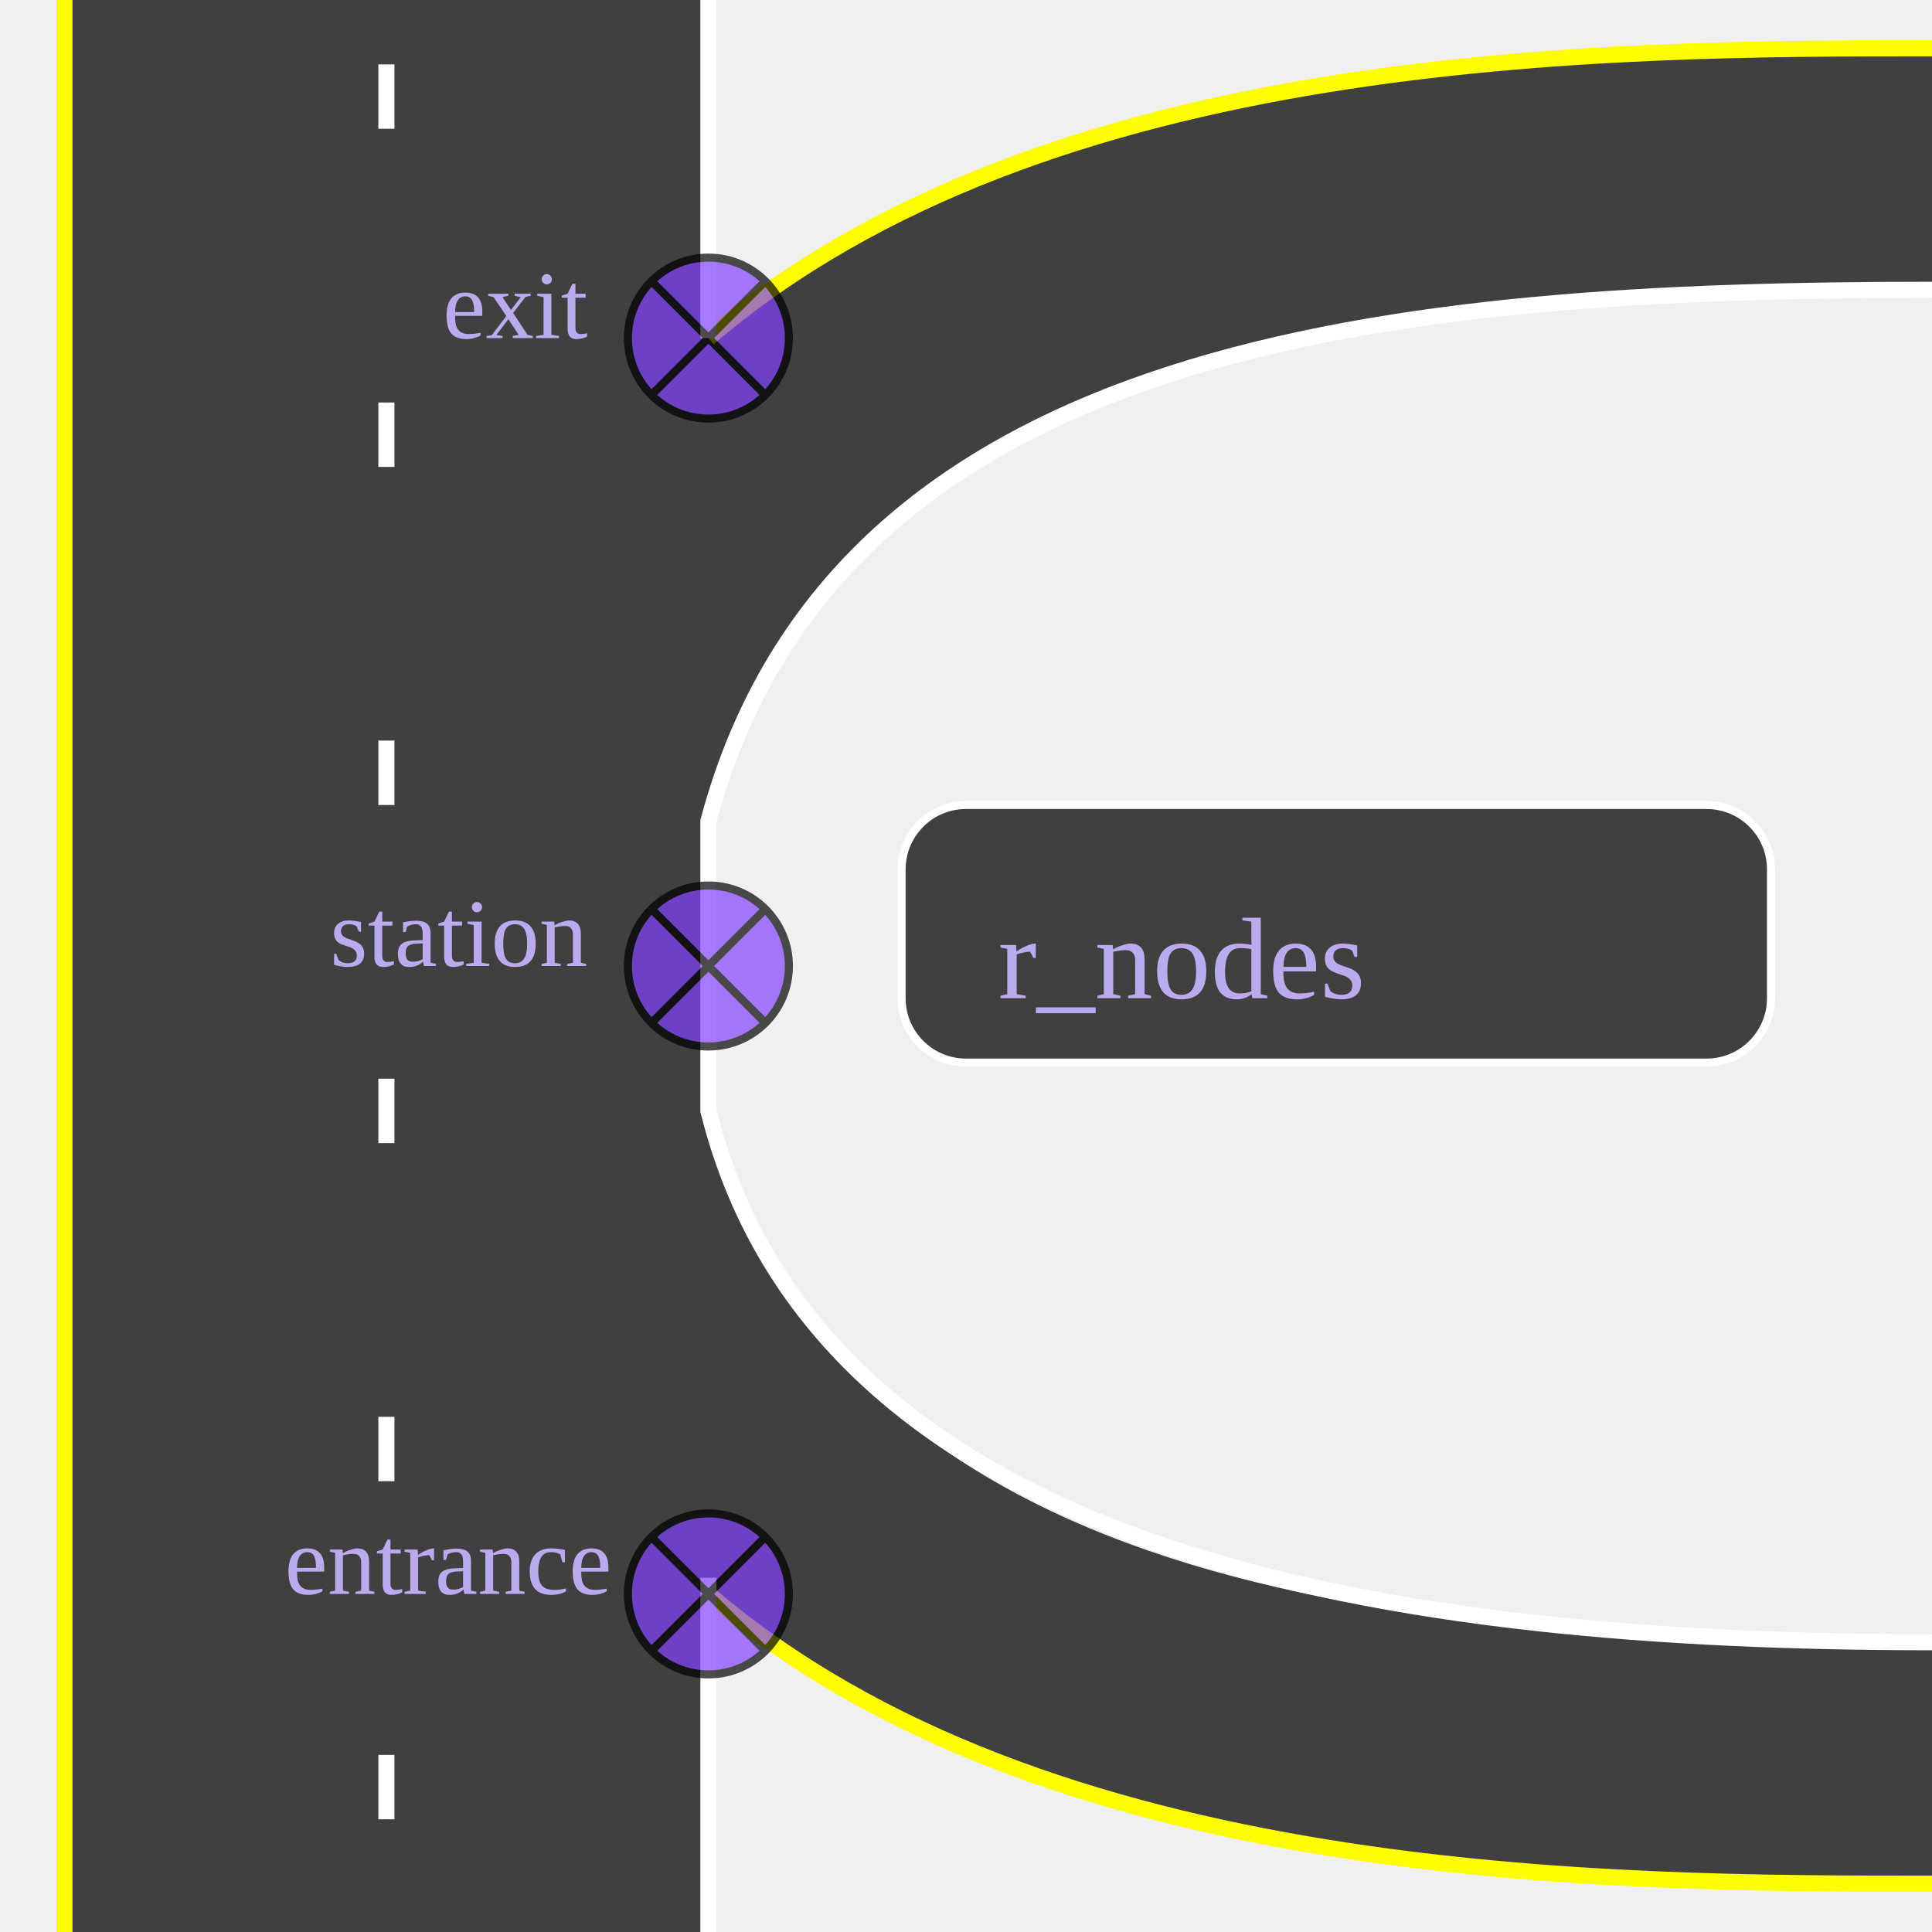
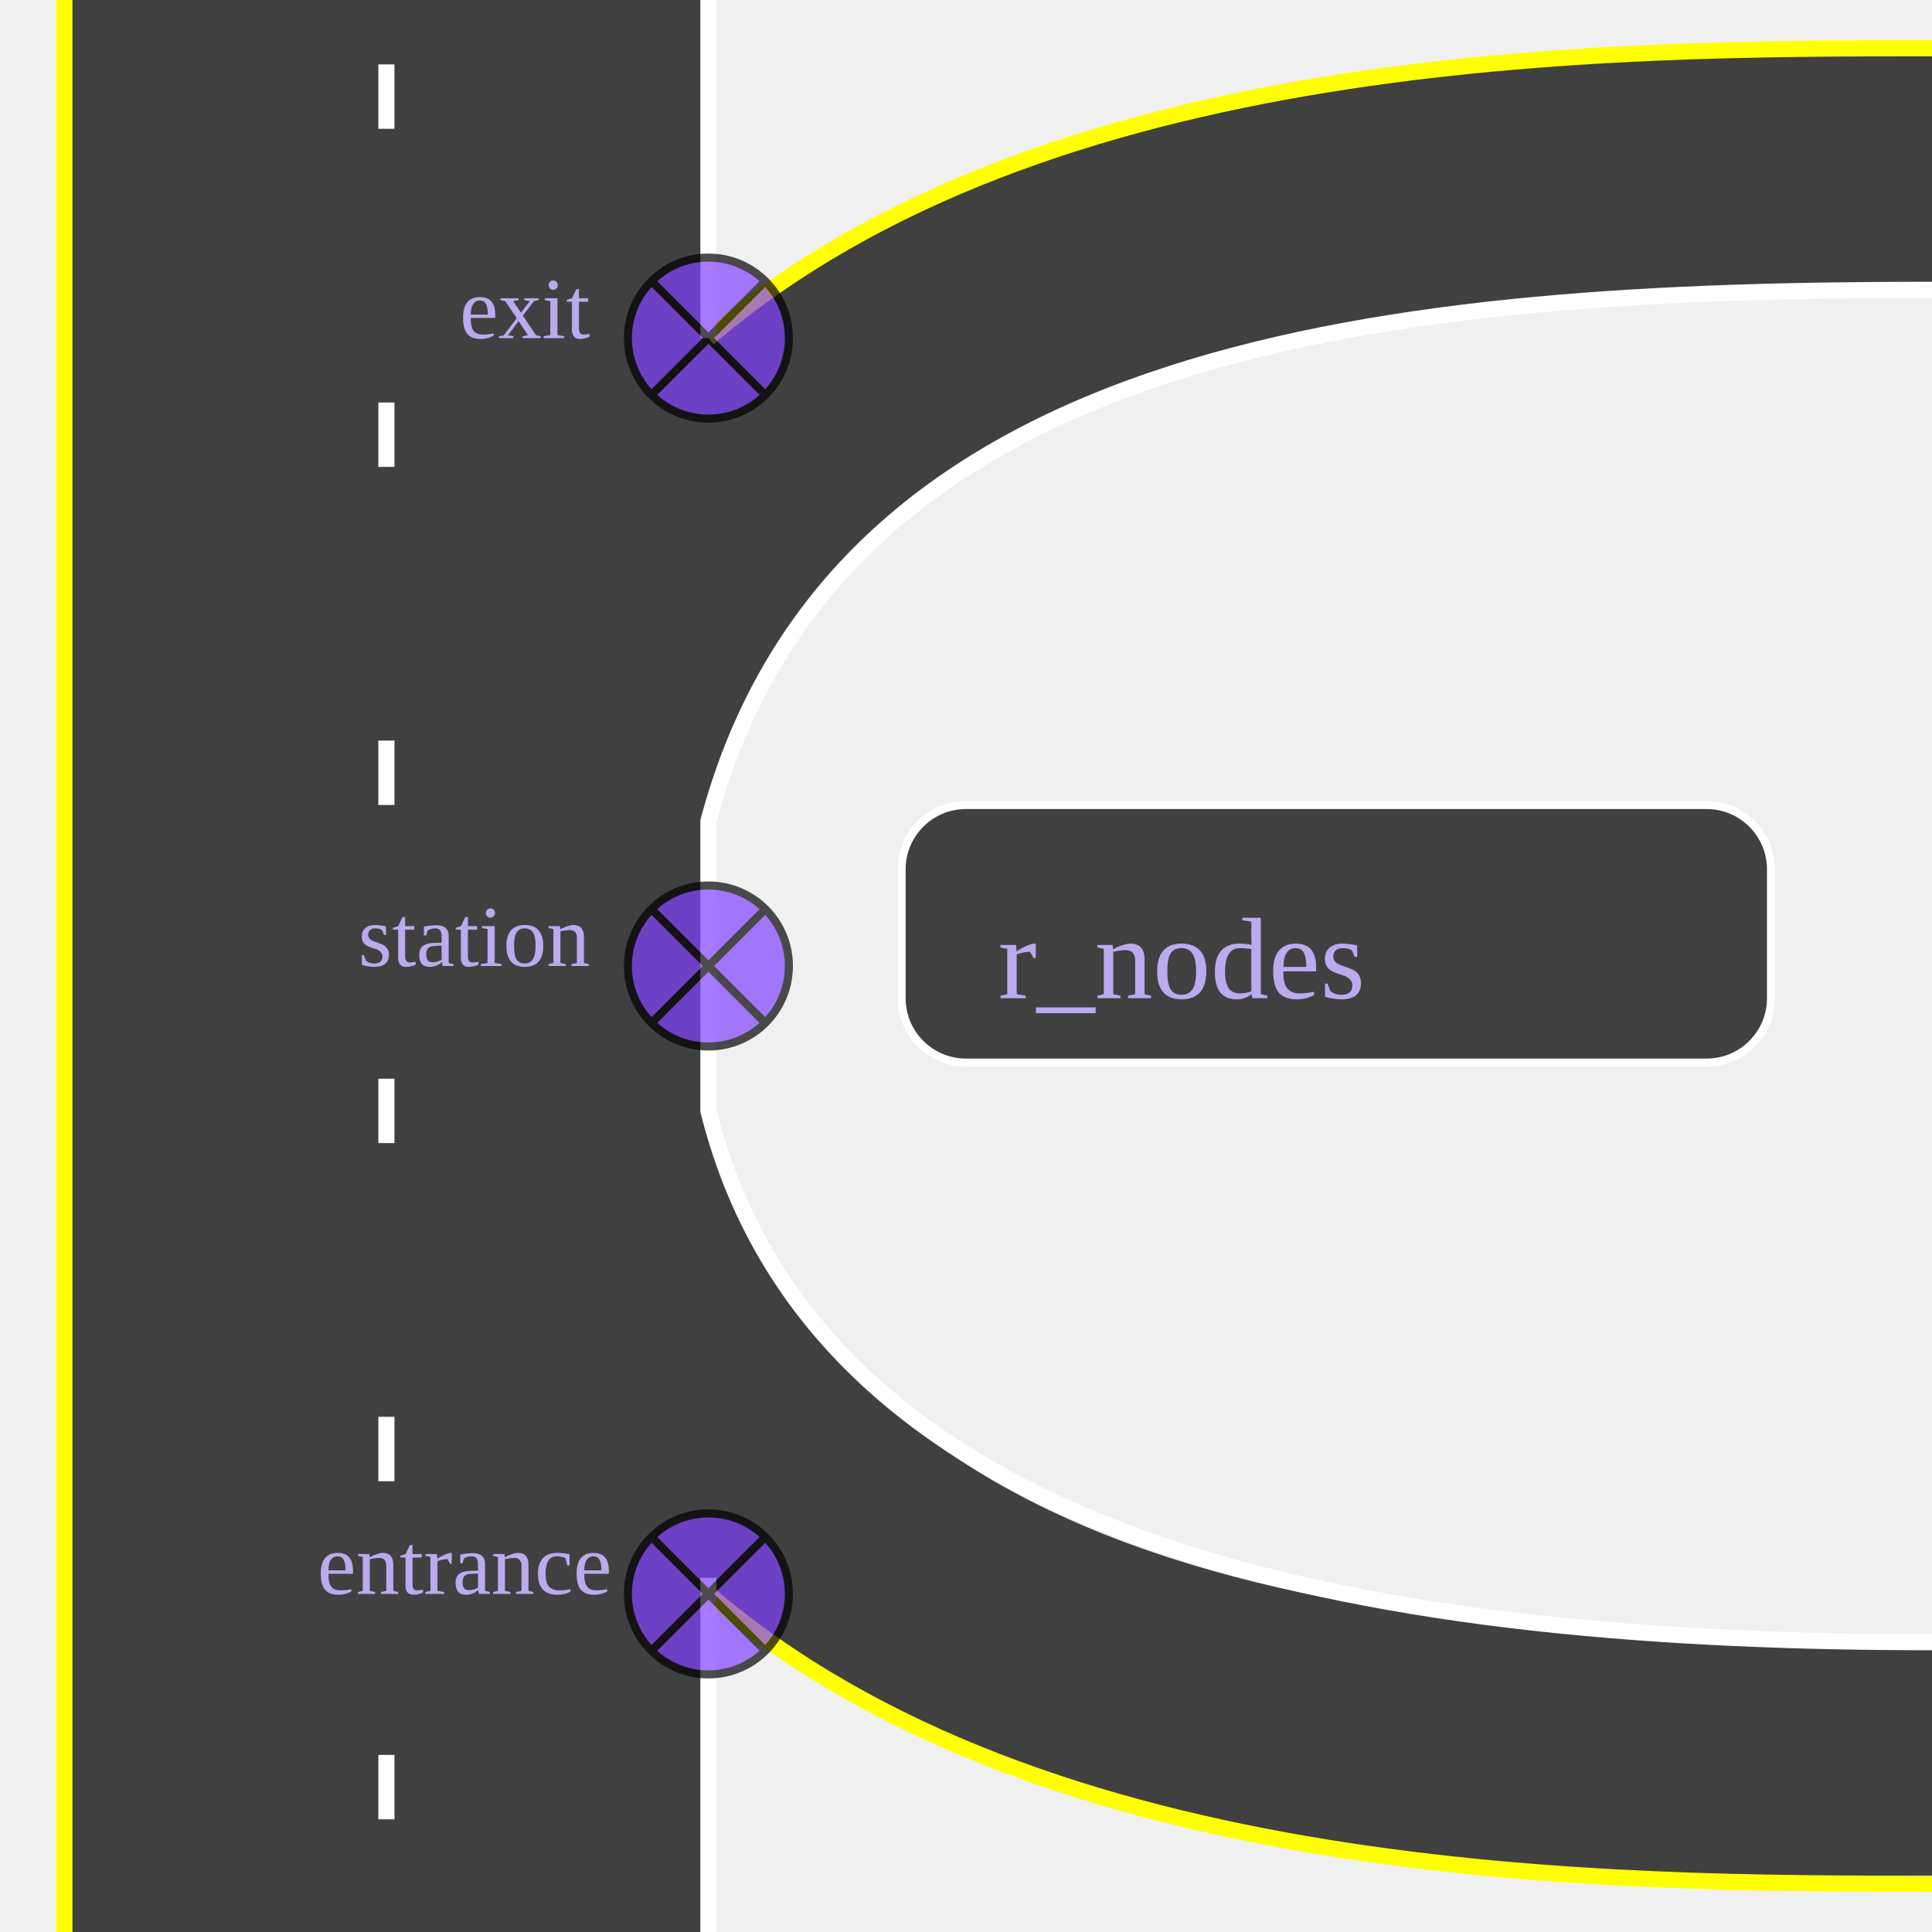
<svg xmlns="http://www.w3.org/2000/svg" xmlns:xlink="http://www.w3.org/1999/xlink" class="right" width="240" height="240" version="1.1">
  <defs>
    <g id="r_node_marker" style="fill:#8040ff;opacity:0.7;stroke:black">
      <circle cx="0" cy="0" r="10" />
      <path d="M-7-7L7 7" />
      <path d="M-7 7L7-7" />
    </g>
  </defs>
  <path style="fill:#404040" d="M 8,0 V 240 H 88 V 198 C 130,234 200,234 240,234 V 204         C 174,204 104,198 88,138 L 88,102 C 104,42 174,36 240,36         V 6 C 200,6 130,6 88,42 V 0 Z" />
  <path style="fill:none;stroke:yellow;stroke-width:2" d="M 8,0 V 240 M 88,198 C 130,234 200,234 240,234          M 240,6 C 200,6 130,6 88,42" />
  <path style="fill:none;stroke:white;stroke-width:2" d="M 88,196 V 240 M 240,204 C 174,204 102,194 88,138          L 88,102 C 104,42 174,36 240,36 M 88,0 V 42" />
  <path style="fill:none;stroke:white;stroke-dasharray:8,34;stroke-width:2" d="M 48,8 V 240" />
  <use x="88" y="42" xlink:href="#r_node_marker" />
  <use x="88" y="120" xlink:href="#r_node_marker" />
  <use x="88" y="198" xlink:href="#r_node_marker" />
-   <text style="font-size:1em;fill:#bbaaee" text-anchor="end">
+   <text style="font-size:0.9em;fill:#bbaaee" text-anchor="end">
    <tspan x="76" y="42">exit</tspan>
    <tspan x="76" y="120">station</tspan>
    <tspan x="76" y="198">entrance</tspan>
  </text>
  <rect x="112" y="100" width="108" height="32" rx="8" style="fill:#404040;stroke:white" />
  <text style="font-size:1.2em;fill:#bbaaee">
    <tspan x="124" y="124">r_nodes</tspan>
  </text>
</svg>
